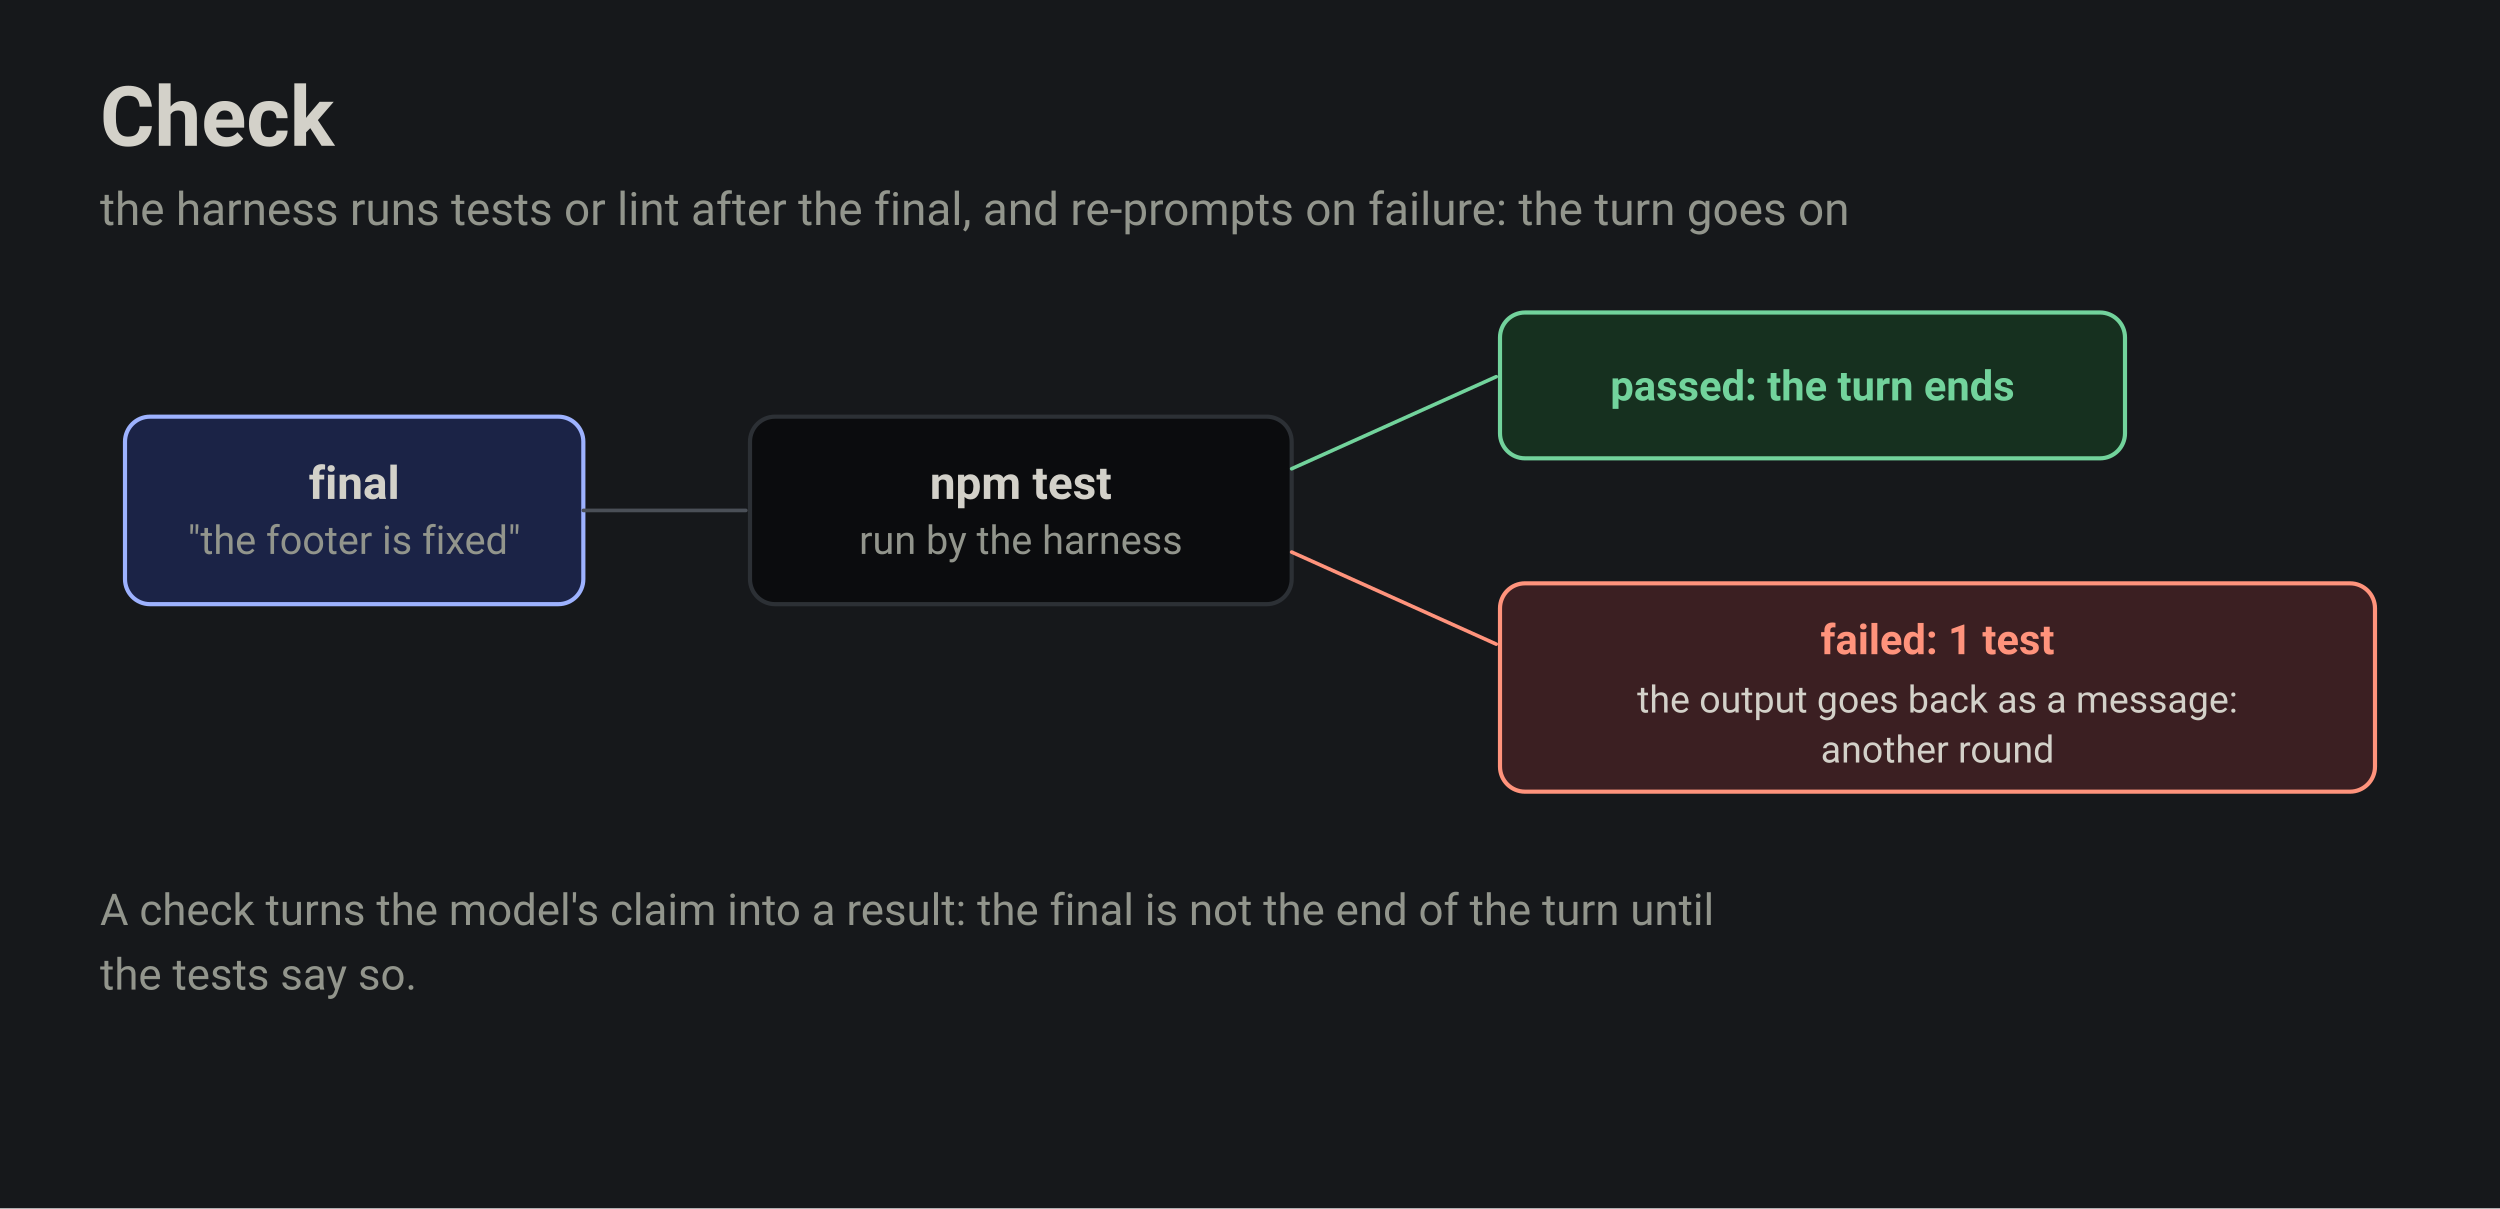
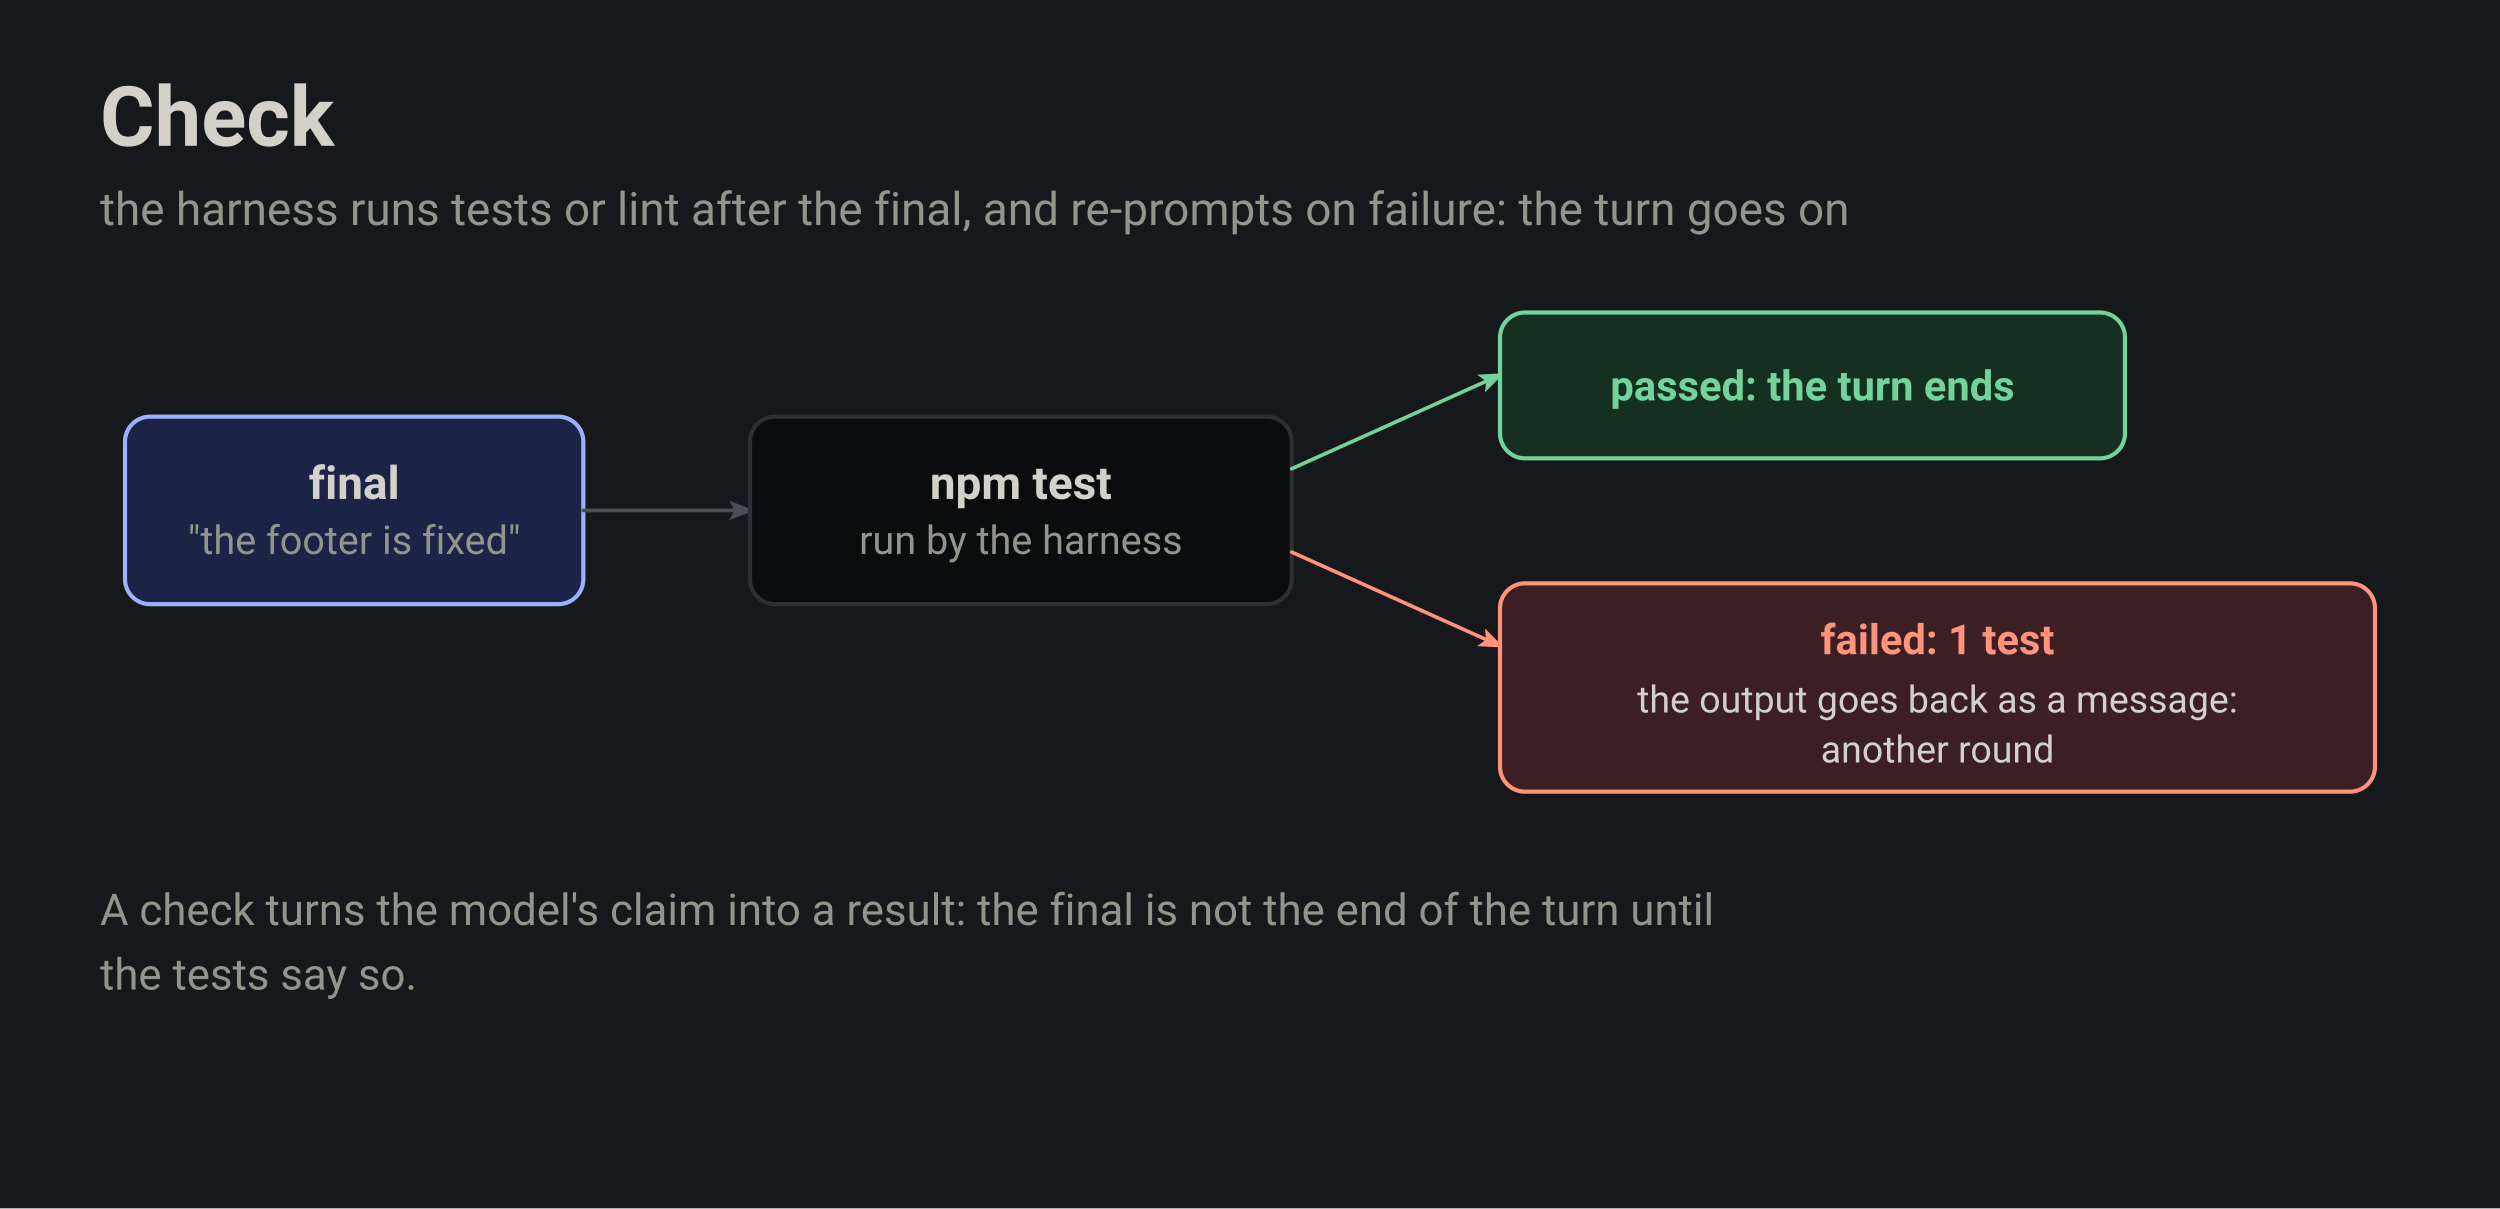
<svg xmlns="http://www.w3.org/2000/svg" viewBox="0 0 1200 580" font-family="system-ui, -apple-system, 'Segoe UI', Roboto, sans-serif">
  <rect width="1200" height="580" fill="#16181b" />
  <defs>
    <marker id="a56DB3A" viewBox="0 0 12 12" refX="8" refY="6" markerUnits="userSpaceOnUse" markerWidth="16" markerHeight="16" orient="auto-start-reverse">
      <path d="M2 2.5 L11 6 L2 9.5 L4 6 z" fill="#72d39c" stroke-linejoin="round" />
    </marker>
    <marker id="a5E5C4E" viewBox="0 0 12 12" refX="8" refY="6" markerUnits="userSpaceOnUse" markerWidth="16" markerHeight="16" orient="auto-start-reverse">
      <path d="M2 2.5 L11 6 L2 9.5 L4 6 z" fill="#4a4f57" stroke-linejoin="round" />
    </marker>
    <marker id="aFF6B6B" viewBox="0 0 12 12" refX="8" refY="6" markerUnits="userSpaceOnUse" markerWidth="16" markerHeight="16" orient="auto-start-reverse">
      <path d="M2 2.5 L11 6 L2 9.5 L4 6 z" fill="#ff937c" stroke-linejoin="round" />
    </marker>
  </defs>
  <text x="48" y="70" fill="#d3d1c9" font-size="40" font-weight="700">Check</text>
  <text x="48" y="108" fill="#92958c" font-size="22">the harness runs tests or lint after the final, and re-prompts on failure: the turn goes on</text>
  <rect x="60" y="200" width="220" height="90" rx="12" fill="#1b2346" stroke="#9db2ff" stroke-width="2" />
  <text x="170.0" y="239.5" fill="#d3d1c9" font-size="22" text-anchor="middle" font-weight="700">final</text>
  <text x="170.0" y="265.9" fill="#92958c" font-size="19" text-anchor="middle">"the footer is fixed"</text>
-   <line x1="280" y1="245" x2="358" y2="245" stroke="#4a4f57" stroke-width="1.75" stroke-linecap="round" marker-end="url(#a5e5c4e)" />
+   <line x1="280" y1="245" x2="358" y2="245" stroke="#4a4f57" stroke-width="1.75" stroke-linecap="round" marker-end="url(#a5E5C4E)" />
  <rect x="360" y="200" width="260" height="90" rx="12" fill="#0b0c0e" stroke="#2c3035" stroke-width="2" />
  <text x="490.0" y="239.5" fill="#d3d1c9" font-size="22" text-anchor="middle" font-weight="700">npm test</text>
  <text x="490.0" y="265.9" fill="#92958c" font-size="19" text-anchor="middle">run by the harness</text>
-   <line x1="620" y1="225" x2="718.18" y2="180.82" stroke="#72d39c" stroke-width="1.75" stroke-linecap="round" marker-end="url(#a56db3a)" />
+   <line x1="620" y1="225" x2="718.18" y2="180.82" stroke="#72d39c" stroke-width="1.75" stroke-linecap="round" marker-end="url(#a56DB3A)" />
  <rect x="720" y="150" width="300" height="70" rx="12" fill="#16301f" stroke="#72d39c" stroke-width="2" />
  <text x="870.0" y="192.2" fill="#72d39c" font-size="20" text-anchor="middle" font-weight="700">passed: the turn ends</text>
-   <line x1="620" y1="265" x2="718.18" y2="309.18" stroke="#ff937c" stroke-width="1.75" stroke-linecap="round" marker-end="url(#aff6b6b)" />
+   <line x1="620" y1="265" x2="718.18" y2="309.18" stroke="#ff937c" stroke-width="1.75" stroke-linecap="round" marker-end="url(#aFF6B6B)" />
  <rect x="720" y="280" width="420" height="100" rx="12" fill="#3b1f22" stroke="#ff937c" stroke-width="2" />
  <text x="930" y="314" fill="#ff937c" font-size="20" text-anchor="middle" font-weight="700">failed: 1 test</text>
  <text x="930" y="342" fill="#d3d1c9" font-size="18" text-anchor="middle">the output goes back as a message:</text>
  <text x="930" y="366" fill="#d3d1c9" font-size="18" text-anchor="middle">another round</text>
  <text x="48" y="444" fill="#92958c" font-size="21" text-anchor="start">A check turns the model's claim into a result: the final is not the end of the turn until</text>
  <text x="48" y="475" fill="#92958c" font-size="21" text-anchor="start">the tests say so.</text>
</svg>
